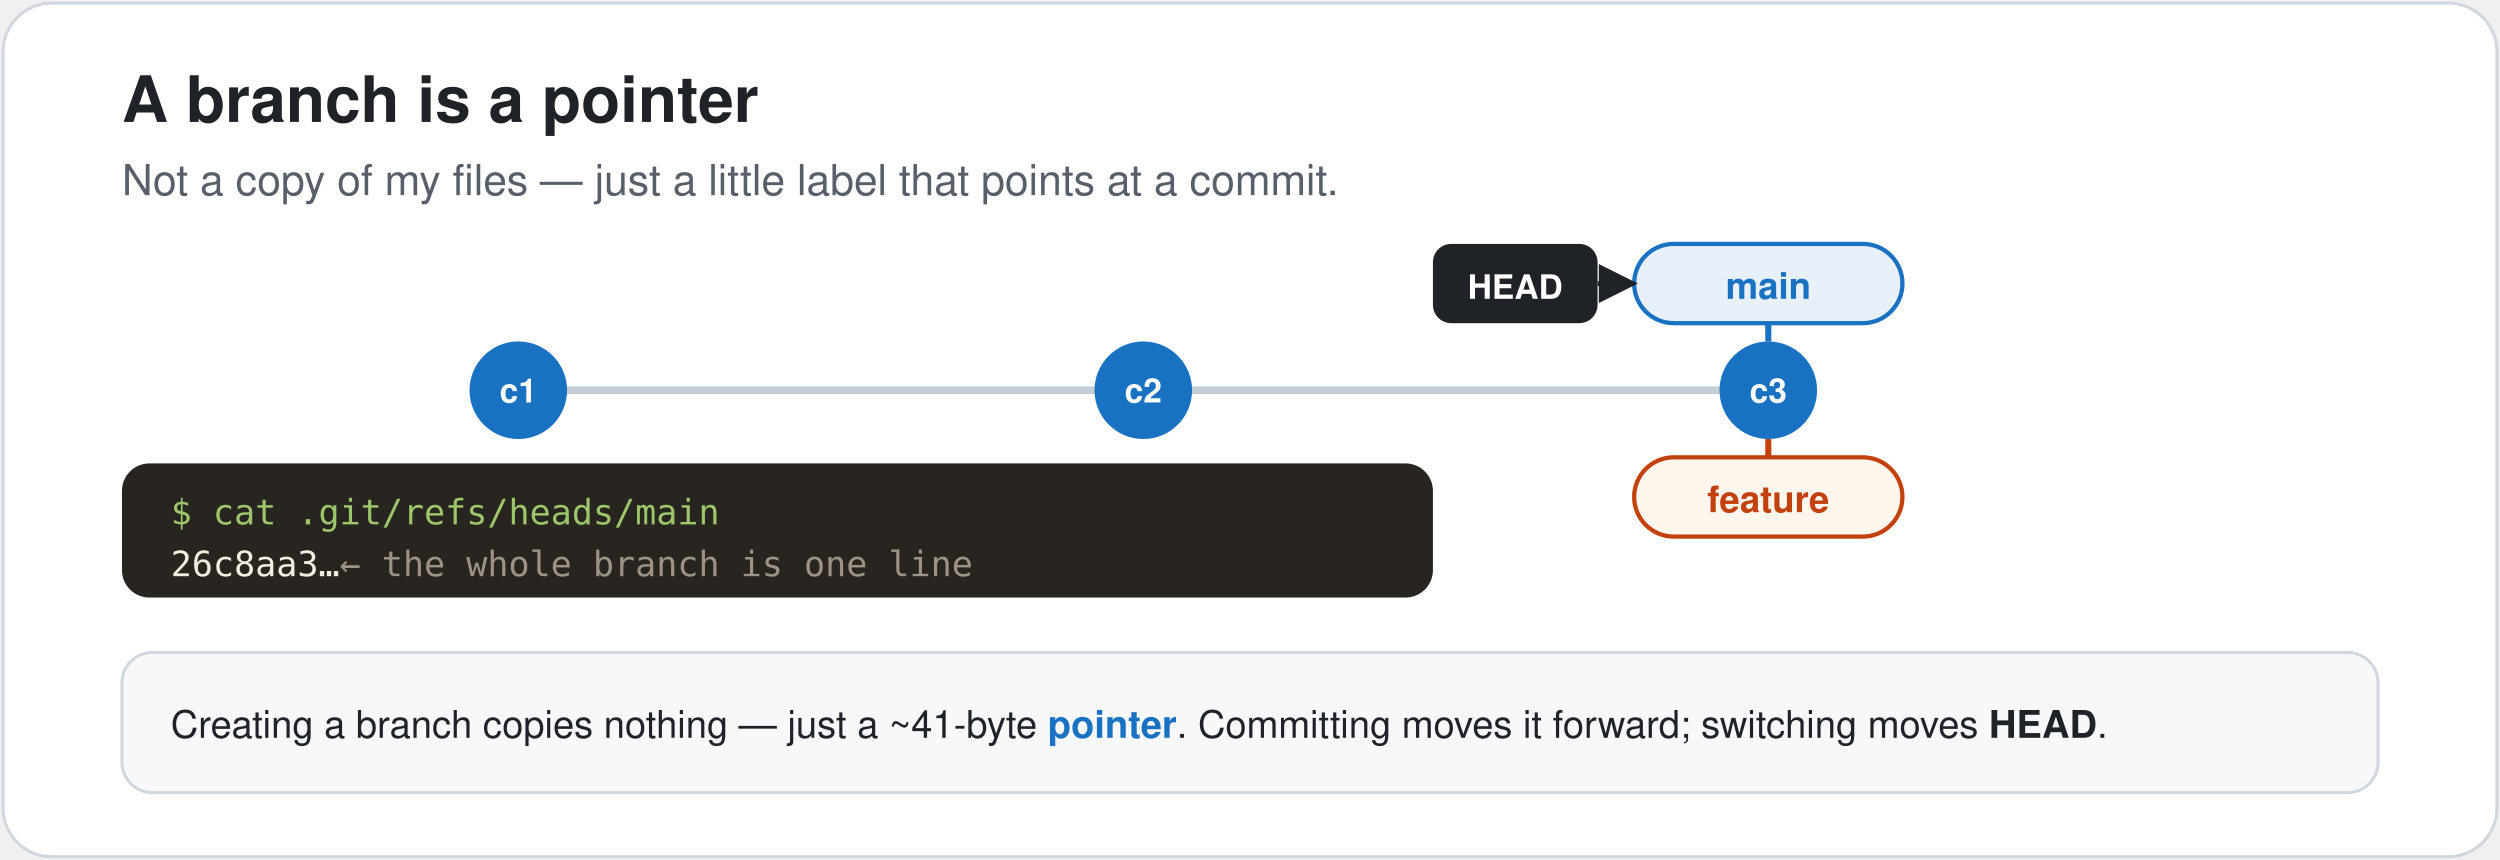
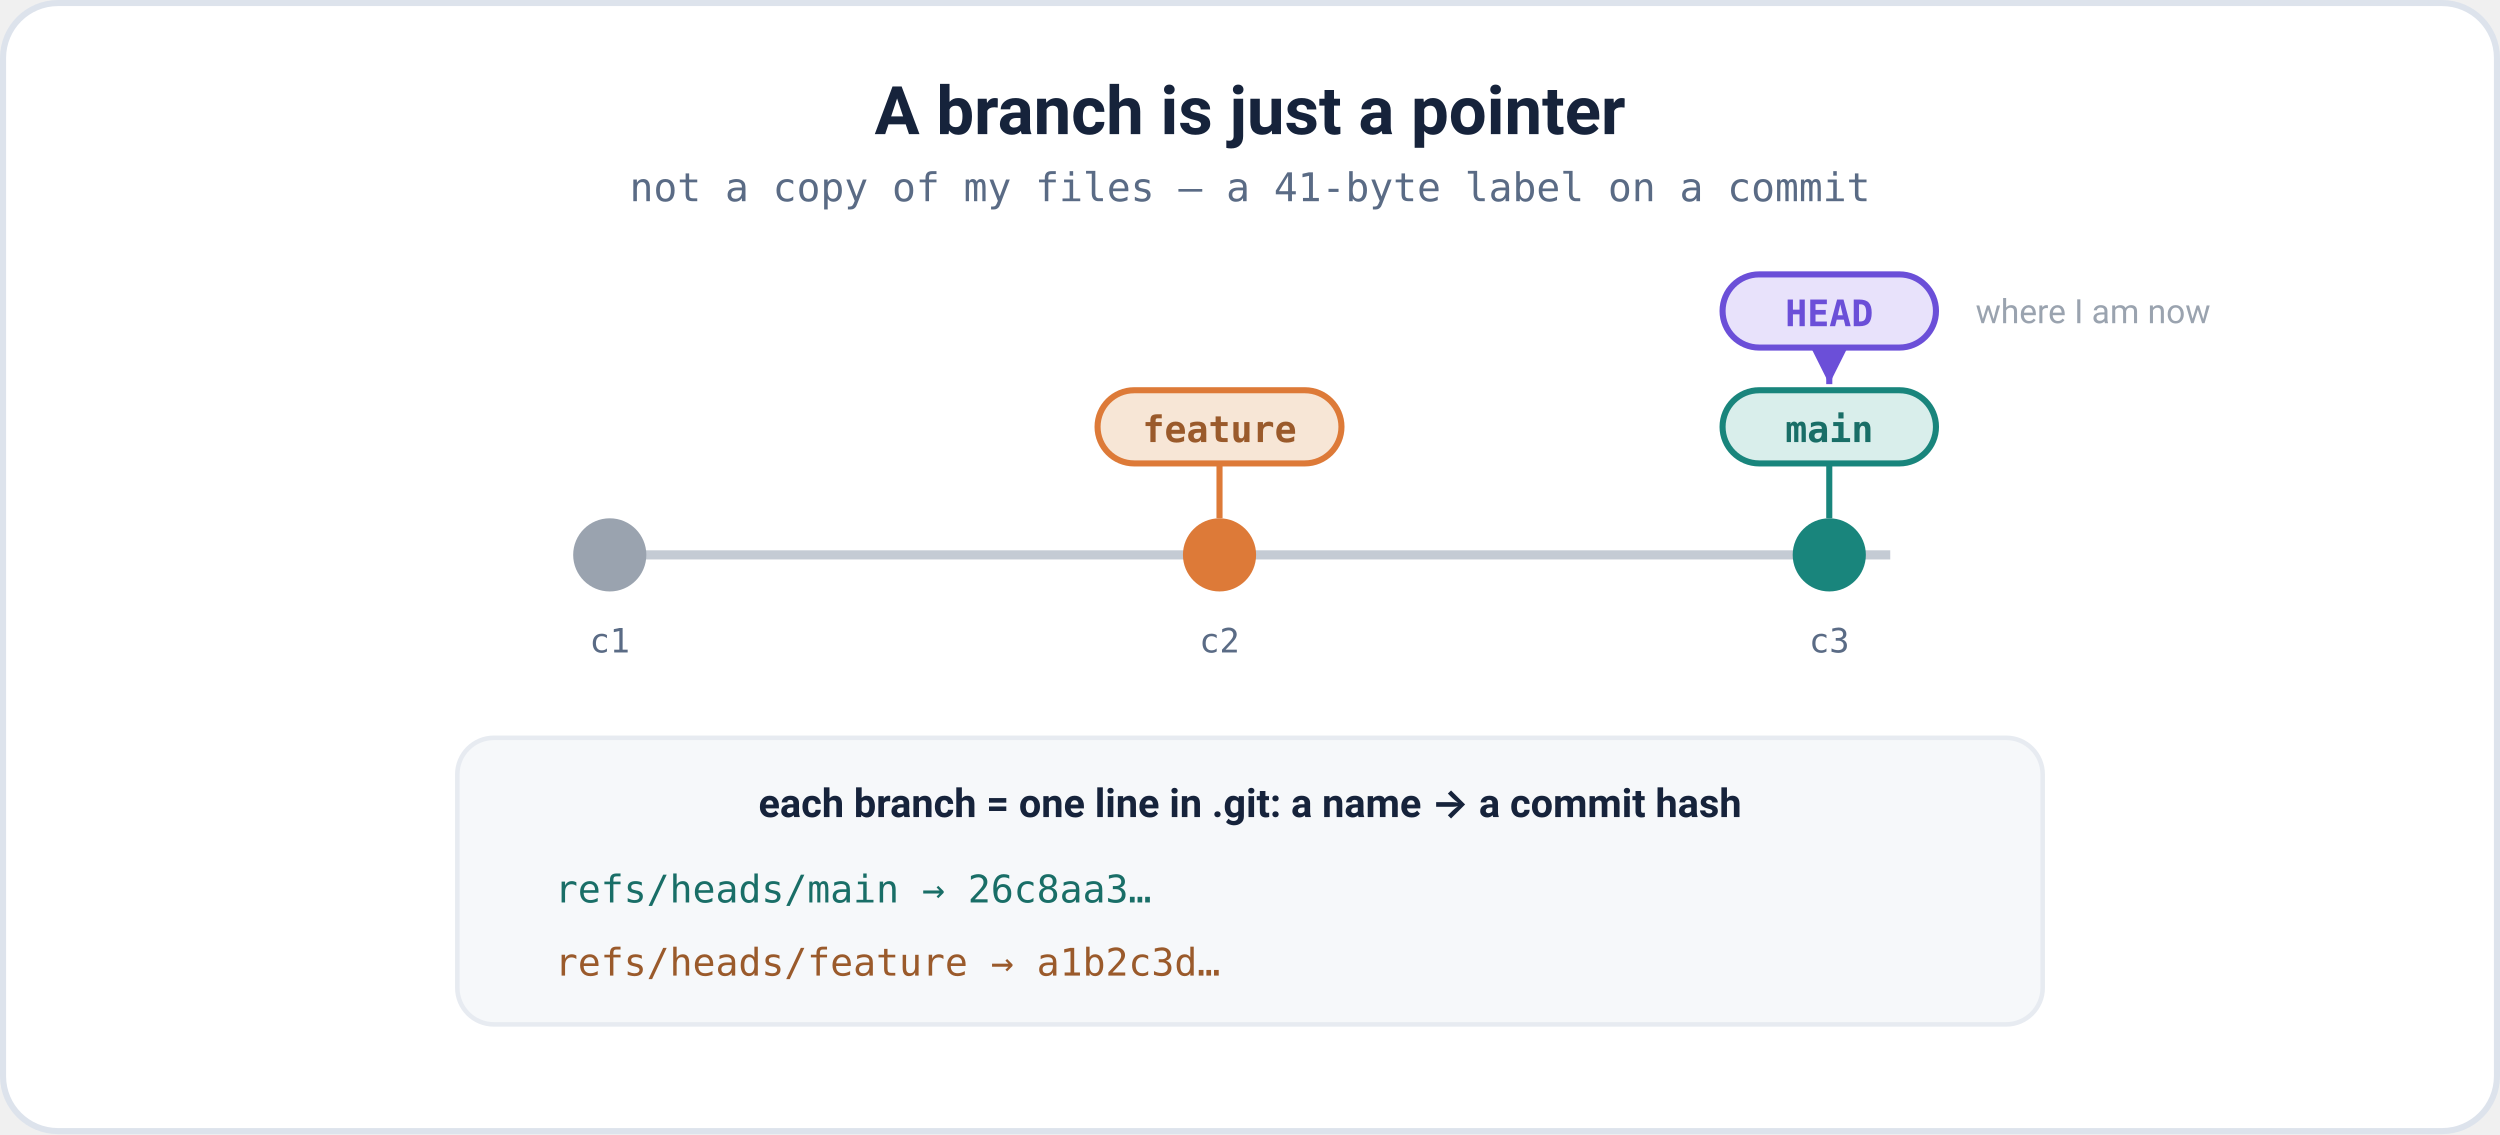
- <svg xmlns="http://www.w3.org/2000/svg" width="820" height="282" viewBox="0 0 820 282" font-family="Segoe UI, Helvetica, Arial, sans-serif">
-   <rect x="1" y="1" width="818" height="280" rx="16" fill="#ffffff" stroke="#d0d7de" />
-   <text x="40" y="40" font-size="21" font-weight="700" fill="#1f2328">A branch is a pointer</text>
-   <text x="40" y="64" font-size="14" fill="#57606a">Not a copy of my files — just a little label that points at a commit.</text>
-   <line x1="170" y1="128" x2="580" y2="128" stroke="#c4cdd6" stroke-width="2.5" />
-   <g font-size="11" fill="#fff" text-anchor="middle" font-weight="700">
-     <circle cx="170" cy="128" r="16" fill="#1971c2" />
-     <text x="170" y="132">c1</text>
-     <circle cx="375" cy="128" r="16" fill="#1971c2" />
-     <text x="375" y="132">c2</text>
-     <circle cx="580" cy="128" r="16" fill="#1971c2" />
-     <text x="580" y="132">c3</text>
-   </g>
-   <rect x="536" y="80" width="88" height="26" rx="13" fill="#e7f0fb" stroke="#1971c2" stroke-width="1.4" />
-   <text x="580" y="98" text-anchor="middle" font-size="12" font-weight="700" fill="#1971c2">main</text>
-   <line x1="580" y1="106" x2="580" y2="112" stroke="#1971c2" stroke-width="2" />
-   <rect x="470" y="80" width="54" height="26" rx="6" fill="#1f2328" />
-   <text x="497" y="98" text-anchor="middle" font-size="11" font-weight="700" fill="#fff">HEAD</text>
-   <line x1="524" y1="93" x2="534" y2="93" stroke="#1f2328" stroke-width="1.6" marker-end="url(#hd)" />
+ <svg xmlns="http://www.w3.org/2000/svg" viewBox="0 0 820 372" font-family="'Segoe UI',system-ui,-apple-system,Roboto,sans-serif">
+   <rect x="1" y="1" width="818" height="370" rx="18" fill="#FFFFFF" stroke="#DDE3EC" stroke-width="2" />
+   <text x="410" y="44" text-anchor="middle" fill="#16233B" font-size="22" font-weight="700">A branch is just a pointer</text>
+   <text x="410" y="66" text-anchor="middle" fill="#5A6B85" font-family="monospace" font-size="13">not a copy of my files — a 41-byte label on a commit</text>
+   <rect x="565" y="90" width="70" height="24" rx="12" fill="#E8E2FB" stroke="#6B4FD8" stroke-width="2" />
+   <text x="600" y="107" text-anchor="middle" fill="#6B4FD8" font-family="monospace" font-size="12" font-weight="700">HEAD</text>
+   <text x="648" y="106" fill="#9AA3AF" font-size="11">where I am now</text>
+   <path d="M600 114 L600 126" stroke="#6B4FD8" stroke-width="2" marker-end="url(#arp)" />
+   <rect x="565" y="128" width="70" height="24" rx="12" fill="#D9EEEB" stroke="#19857C" stroke-width="2" />
+   <text x="600" y="145" text-anchor="middle" fill="#196E67" font-family="monospace" font-size="12" font-weight="700">main</text>
+   <path d="M600 152 L600 170" stroke="#19857C" stroke-width="2" />
+   <rect x="360" y="128" width="80" height="24" rx="12" fill="#F7E6D6" stroke="#DD7A38" stroke-width="2" />
+   <text x="400" y="145" text-anchor="middle" fill="#9A5A2B" font-family="monospace" font-size="12" font-weight="700">feature</text>
+   <path d="M400 152 L400 170" stroke="#DD7A38" stroke-width="2" />
+   <line x1="200" y1="182" x2="620" y2="182" stroke="#C4CBD4" stroke-width="3" />
+   <circle cx="200" cy="182" r="12" fill="#9AA3AF" />
+   <circle cx="400" cy="182" r="12" fill="#DD7A38" />
+   <circle cx="600" cy="182" r="12" fill="#19857C" />
+   <text x="200" y="214" text-anchor="middle" fill="#5A6B85" font-family="monospace" font-size="11">c1</text>
+   <text x="400" y="214" text-anchor="middle" fill="#5A6B85" font-family="monospace" font-size="11">c2</text>
+   <text x="600" y="214" text-anchor="middle" fill="#5A6B85" font-family="monospace" font-size="11">c3</text>
+   <rect x="150" y="242" width="520" height="94" rx="12" fill="#F6F8FA" stroke="#E7EBF1" stroke-width="1.5" />
+   <text x="410" y="268" text-anchor="middle" fill="#16233B" font-size="13" font-weight="700">each branch = one line in .git: a name → a commit hash</text>
+   <text x="182" y="296" fill="#196E67" font-family="monospace" font-size="12.5">refs/heads/main      →  26c8aa3…</text>
+   <text x="182" y="320" fill="#9A5A2B" font-family="monospace" font-size="12.5">refs/heads/feature   →  a1b2c3d…</text>
  <defs>
-     <marker id="hd" markerWidth="8" markerHeight="8" refX="6" refY="4" orient="auto">
-       <path d="M0 0 L8 4 L0 8 z" fill="#1f2328" />
+     <marker id="arp" markerWidth="8" markerHeight="8" refX="6" refY="3" orient="auto">
+       <path d="M0,0 L6,3 L0,6 Z" fill="#6B4FD8" />
    </marker>
  </defs>
-   <line x1="580" y1="144" x2="580" y2="150" stroke="#c2410c" stroke-width="2" />
-   <rect x="536" y="150" width="88" height="26" rx="13" fill="#fff7ed" stroke="#c2410c" stroke-width="1.4" />
-   <text x="580" y="168" text-anchor="middle" font-size="12" font-weight="700" fill="#c2410c">feature</text>
-   <rect x="40" y="152" width="430" height="44" rx="9" fill="#282420" />
-   <text x="56" y="172" font-size="11.5" font-family="Consolas, Menlo, monospace" fill="#9cc66a">$ cat .git/refs/heads/main</text>
-   <text x="56" y="189" font-size="11.5" font-family="Consolas, Menlo, monospace" fill="#f3ece0">26c8aa3…<tspan fill="#9c9386">   ← the whole branch is one line</tspan>
-   </text>
-   <rect x="40" y="214" width="740" height="46" rx="10" fill="#f6f8fa" stroke="#d0d7de" />
-   <text x="56" y="242" font-size="12.5" fill="#1f2328">Creating a branch copies nothing — just a ~41-byte <tspan font-weight="700" fill="#1971c2">pointer</tspan>. Committing moves it forward; switching moves <tspan font-weight="700" fill="#1f2328">HEAD</tspan>.</text>
</svg>
